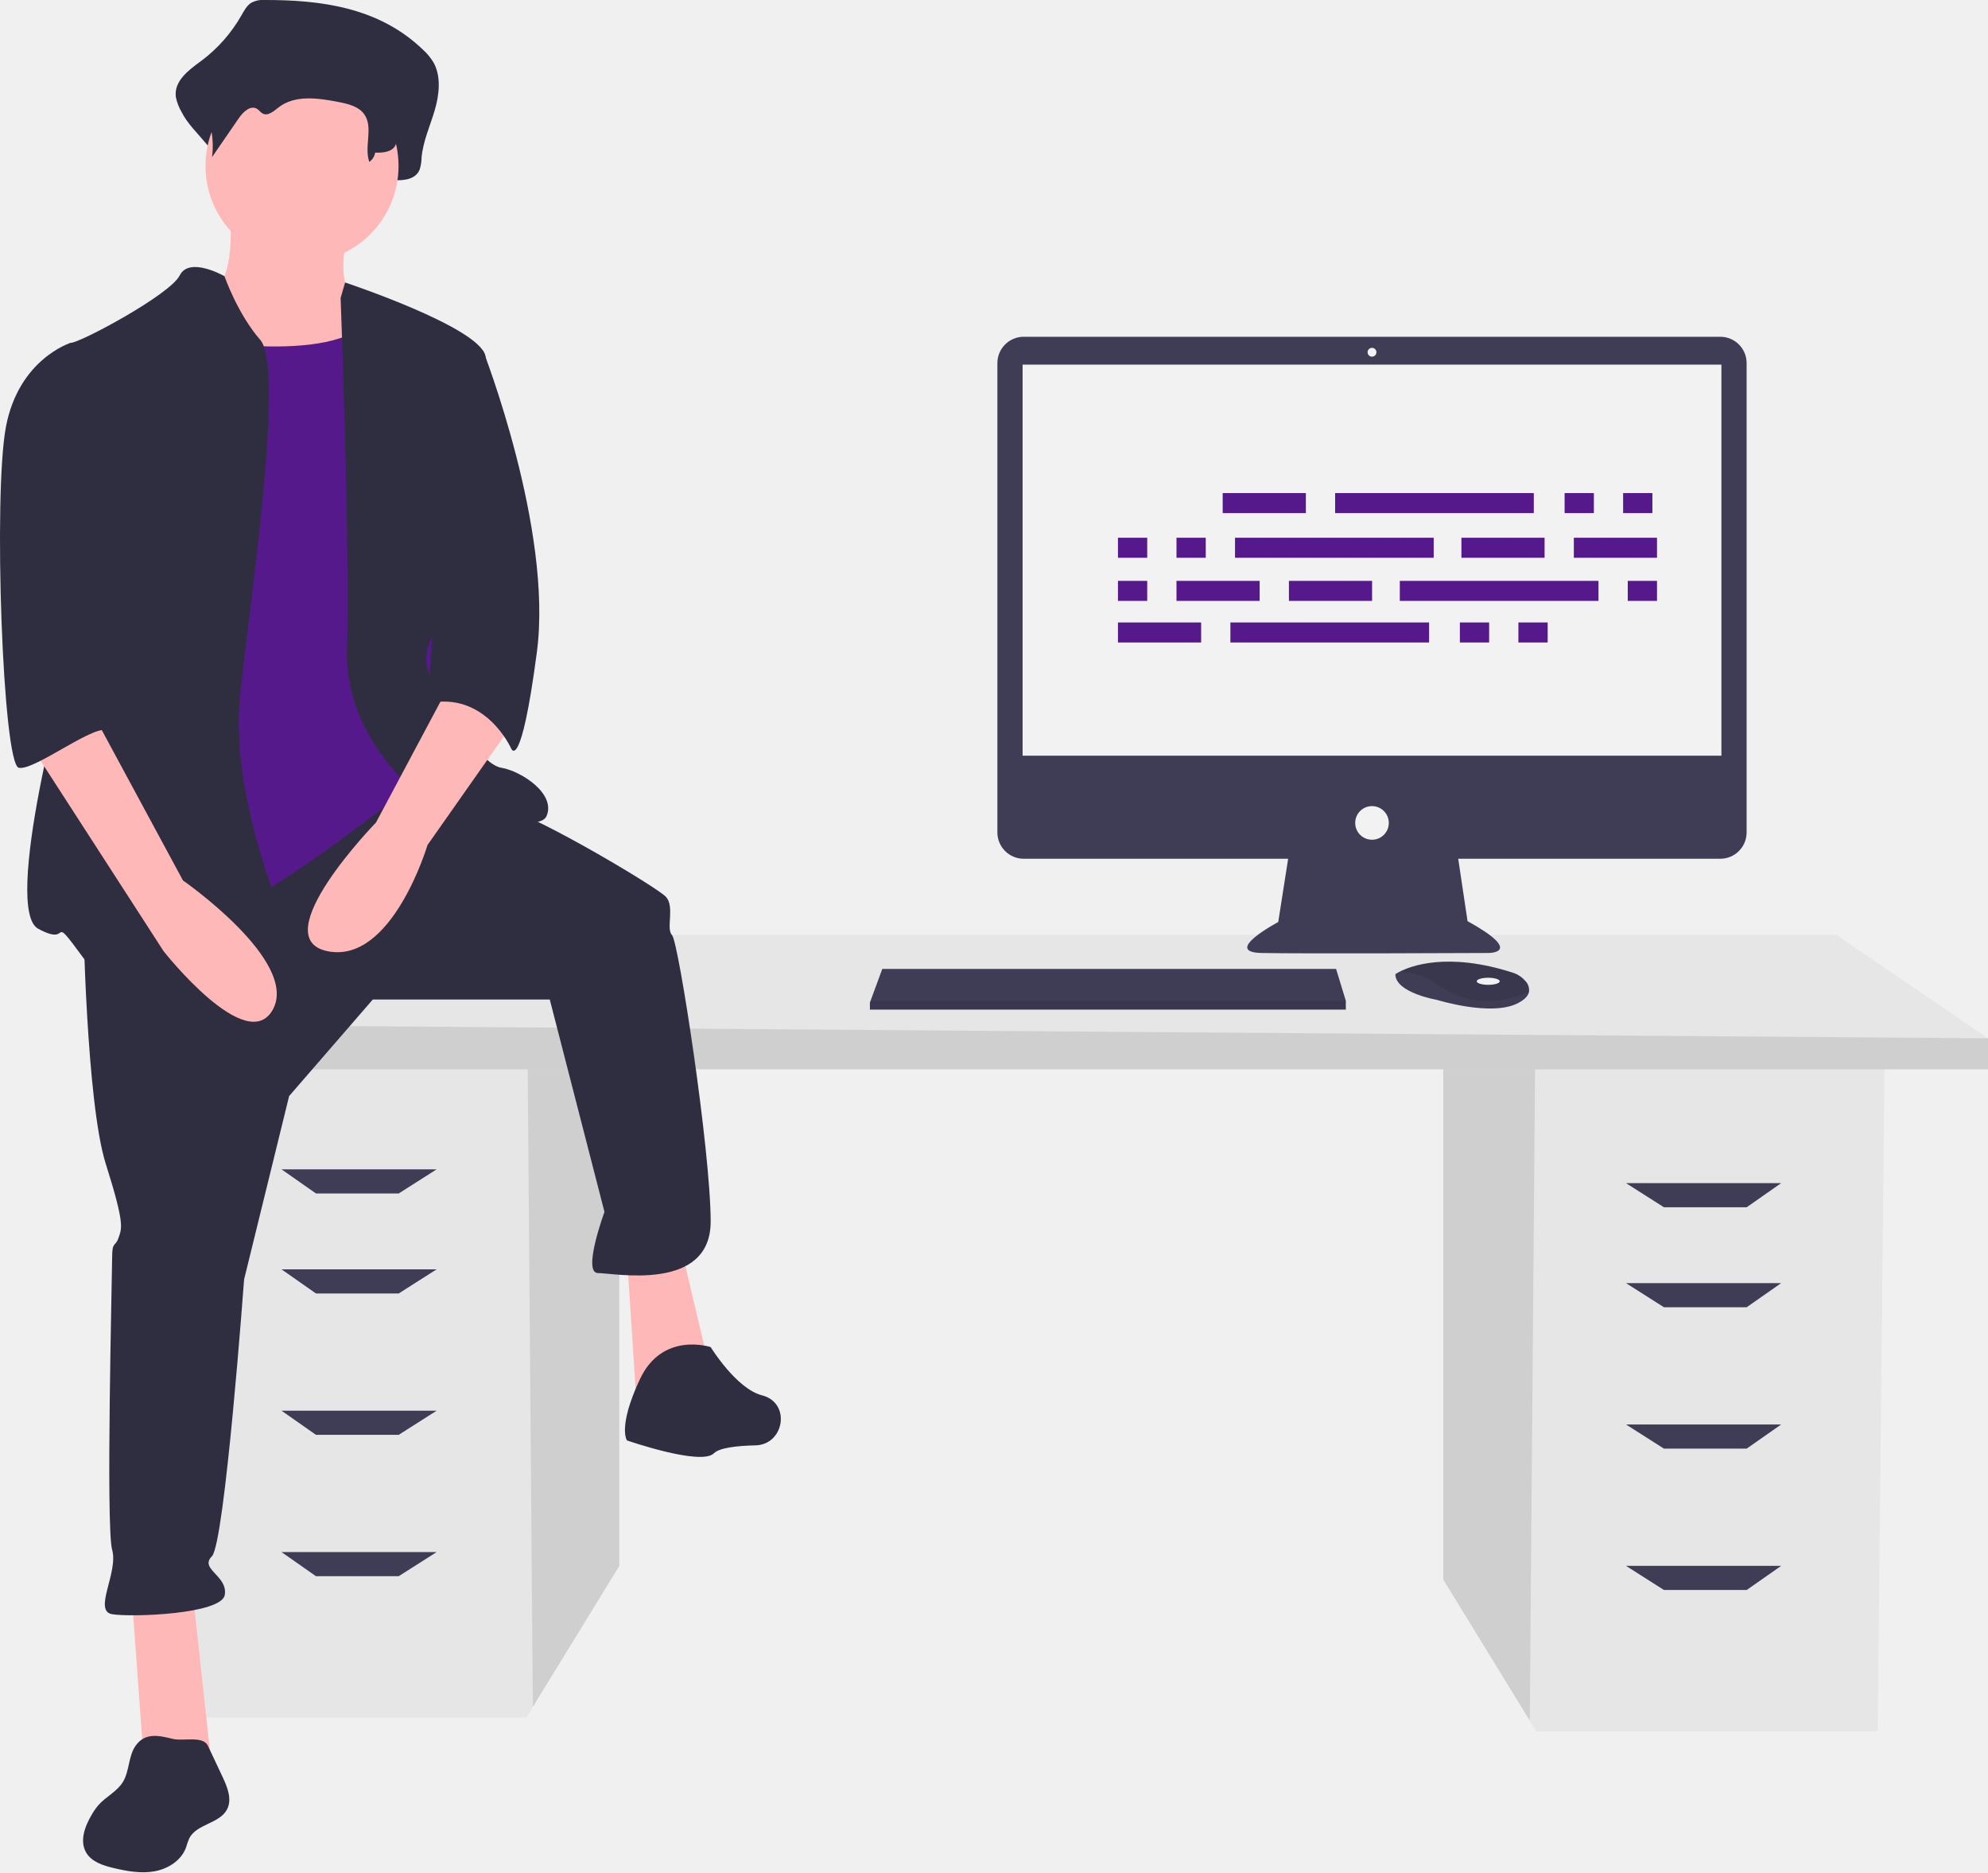
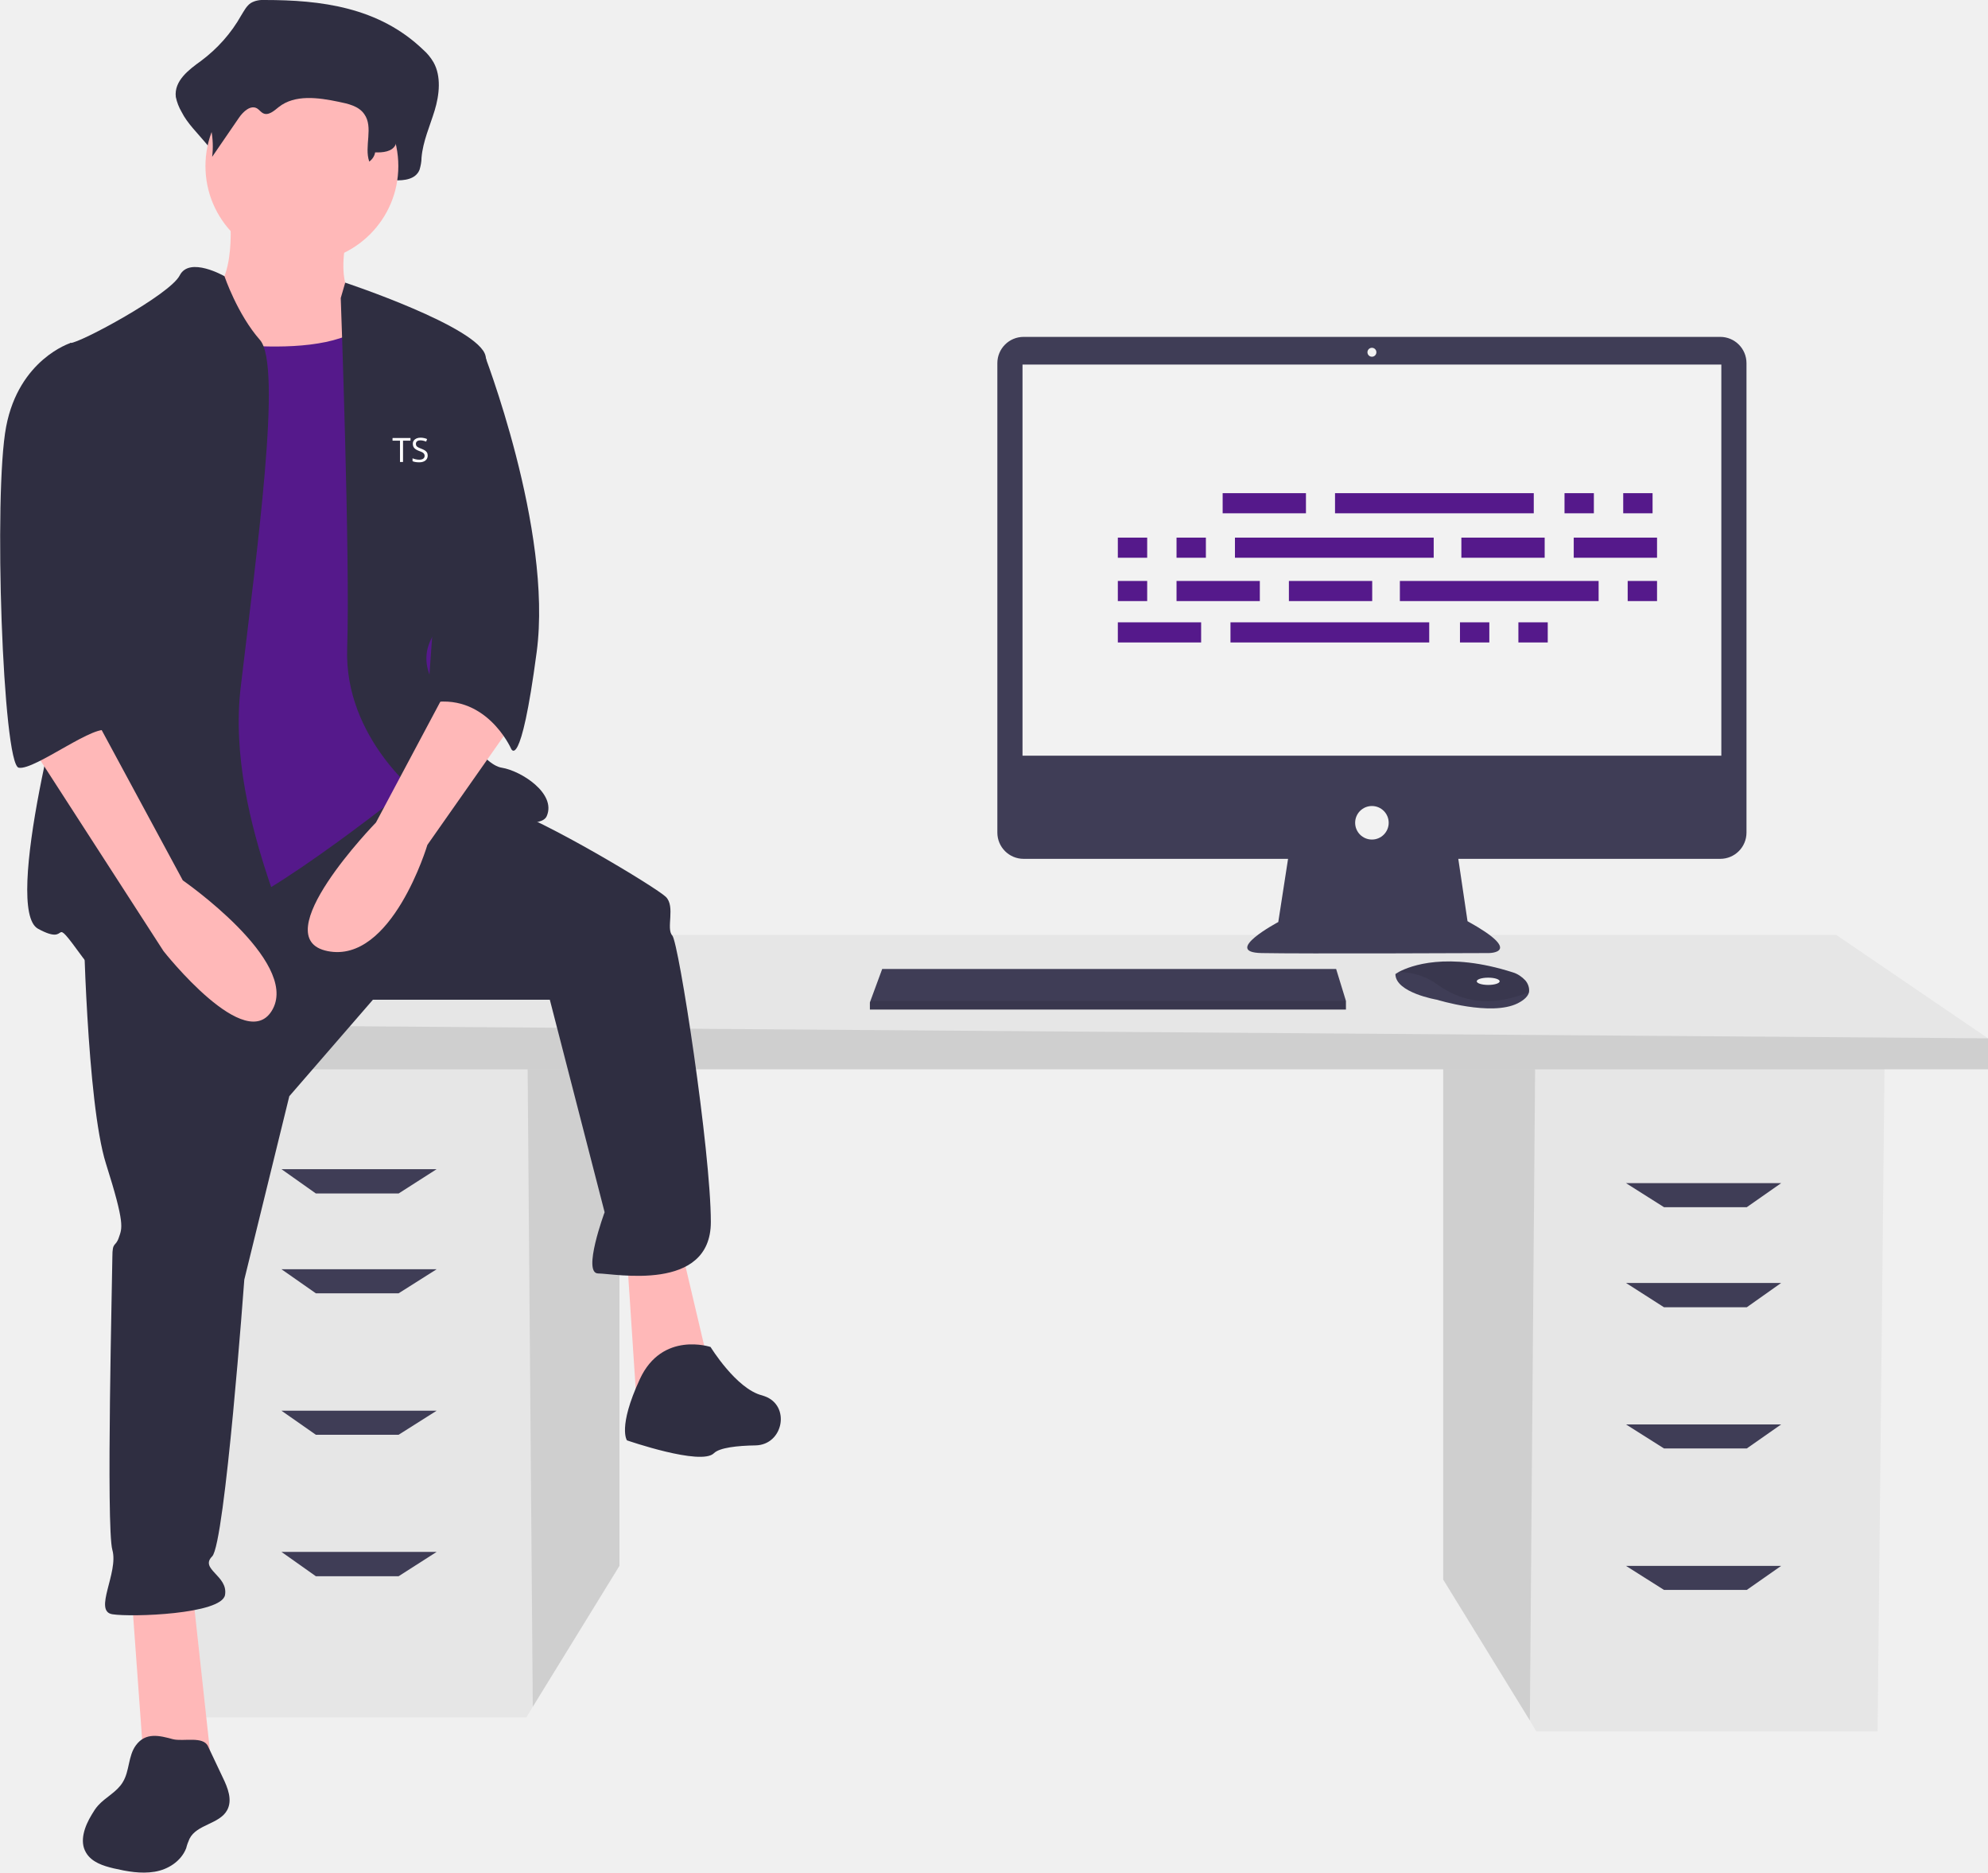
- <svg xmlns="http://www.w3.org/2000/svg" id="b52d7e2d-d80f-4111-b6ed-d15502ee1edd" width="711.188" height="669.683" data-name="Layer 1" viewBox="0 0 711.188 669.683">
-   <polygon fill="#e6e6e6" points="516.326 380.018 516.326 565.013 547.27 615.443 549.625 619.279 671.722 619.279 674.189 380.018 516.326 380.018" />
-   <polygon points="516.326 380.018 516.326 565.013 547.27 615.443 549.169 380.018 516.326 380.018" opacity=".1" />
-   <polygon fill="#e6e6e6" points="221.566 375.084 221.566 560.08 190.622 610.51 188.267 614.345 66.17 614.345 63.703 375.084 221.566 375.084" />
-   <polygon points="221.566 375.084 221.566 560.08 190.622 610.51 188.723 375.084 221.566 375.084" opacity=".1" />
-   <polygon fill="#e6e6e6" points="711.188 371.385 711.188 382.484 47.67 382.484 47.67 366.451 109.335 334.385 656.923 334.385 711.188 371.385" />
-   <polygon points="711.188 371.385 711.188 382.484 47.67 382.484 47.67 366.451 711.188 371.385" opacity=".1" />
-   <polygon fill="#3f3d56" points="142.635 426.883 113.035 426.883 100.702 418.25 156.201 418.25 142.635 426.883" />
-   <polygon fill="#3f3d56" points="142.635 462.649 113.035 462.649 100.702 454.016 156.201 454.016 142.635 462.649" />
-   <polygon fill="#3f3d56" points="142.635 513.215 113.035 513.215 100.702 504.581 156.201 504.581 142.635 513.215" />
-   <polygon fill="#3f3d56" points="142.635 563.78 113.035 563.78 100.702 555.147 156.201 555.147 142.635 563.78" />
-   <polygon fill="#3f3d56" points="595.257 431.816 624.857 431.816 637.19 423.183 581.691 423.183 595.257 431.816" />
-   <polygon fill="#3f3d56" points="595.257 467.582 624.857 467.582 637.19 458.949 581.691 458.949 595.257 467.582" />
-   <polygon fill="#3f3d56" points="595.257 518.148 624.857 518.148 637.19 509.515 581.691 509.515 595.257 518.148" />
-   <polygon fill="#3f3d56" points="595.257 568.713 624.857 568.713 637.19 560.08 581.691 560.08 595.257 568.713" />
-   <path fill="#3f3d56" d="M859.82,235.615H610.634a9.423,9.423,0,0,0-9.424,9.424V412.897a9.423,9.423,0,0,0,9.424,9.424h94.593l-3.544,22.626s-20.253,10.759-6.013,11.076,81.328,0,81.328,0,12.974,0-7.595-11.392l-3.334-22.31h93.75a9.423,9.423,0,0,0,9.424-9.424V245.039A9.423,9.423,0,0,0,859.82,235.615Z" transform="translate(-244.406 -115.1587)" />
-   <rect width="249.996" height="139.871" x="365.823" y="130.424" fill="#f2f2f2" />
-   <circle cx="490.821" cy="125.994" r="1.582" fill="#f2f2f2" />
-   <circle cx="490.821" cy="294.346" r="6.013" fill="#f2f2f2" />
-   <polygon fill="#3f3d56" points="481.452 357.952 481.452 361.117 311.202 361.117 311.202 358.585 311.436 357.952 315.632 346.56 477.971 346.56 481.452 357.952" />
-   <path fill="#3f3d56" d="M791.376,470.013c-.31,1.326-1.481,2.725-4.127,4.047-9.493,4.747-28.797-1.266-28.797-1.266s-14.873-2.532-14.873-9.177a11.866,11.866,0,0,1,1.304-.775c3.991-2.112,17.225-7.322,40.691.221a9.786,9.786,0,0,1,4.46,2.923A4.667,4.667,0,0,1,791.376,470.013Z" transform="translate(-244.406 -115.1587)" />
-   <path d="M791.376,470.013c-11.62,4.452-21.977,4.785-32.607-2.598a23.343,23.343,0,0,0-13.886-4.573c3.991-2.112,17.225-7.322,40.691.221a9.786,9.786,0,0,1,4.46,2.923A4.667,4.667,0,0,1,791.376,470.013Z" opacity=".1" transform="translate(-244.406 -115.1587)" />
-   <ellipse cx="532.4" cy="350.99" fill="#f2f2f2" rx="4.114" ry="1.266" />
-   <polygon points="481.452 357.952 481.452 361.117 311.202 361.117 311.202 358.585 311.436 357.952 481.452 357.952" opacity=".1" />
-   <path fill="#2f2e41" d="M339.068,115.159a8.554,8.554,0,0,0-4.961,1.108c-1.476,1.011-2.406,2.782-3.356,4.429a52.986,52.986,0,0,1-14.434,16.305c-4.289,3.142-9.742,7.06-9.008,12.853a17.372,17.372,0,0,0,2.091,5.426c3.957,7.987,14.754,14.159,13.692,23.273,3.931-6.581-1.327-9.835,2.604-16.416,1.872-3.134,5.124-6.672,7.951-4.704.946.659,1.568,1.841,2.553,2.419,2.351,1.38,4.853-1.258,6.934-3.126,7.177-6.443,17.383-4.755,26.314-2.747,4.216.948,8.847,2.191,11.34,6.221,3.277,5.298-3.113,11.02-4.728,17.01a3.264,3.264,0,0,0,3.503,4.062c2.68-.264,5.854-.481,6.013-1.657,3.372.12,7.503-.262,8.947-3.772a14.762,14.762,0,0,0,.693-4.293c.53-5.897,3.033-11.277,4.691-16.89s2.379-12.191-.419-17.167a19.864,19.864,0,0,0-3.666-4.456C379.94,117.67,359.063,115.136,339.068,115.159Z" transform="translate(-244.406 -115.1587)" />
-   <path fill="#ffb8b8" d="M326.544,190.064s3.453,28.778-9.209,31.081,11.511,41.441,11.511,41.441l57.557,6.907-13.814-46.045s-9.209-3.453-3.453-26.476S326.544,190.064,326.544,190.064Z" transform="translate(-244.406 -115.1587)" />
-   <polygon fill="#ffb8b8" points="47.028 569.318 51.633 632.631 75.806 632.631 68.9 569.318 47.028 569.318" />
-   <polygon fill="#ffb8b8" points="224.303 449.6 227.756 502.552 254.233 491.041 243.872 447.298 224.303 449.6" />
-   <path fill="#2f2e41" d="M274.167,442.738s1.151,66.766,8.058,88.637,5.756,23.023,4.605,26.476-2.302,1.151-2.302,6.907-2.302,96.695,0,104.753-6.907,21.872,0,23.023,39.139,0,40.29-6.907-9.209-9.209-4.605-13.814,11.511-98.998,11.511-98.998l16.116-65.615,29.93-34.534H441.082l19.569,75.975s-8.058,21.872-2.302,21.872,40.29,6.907,40.29-18.418S487.127,451.947,484.825,449.645s1.151-10.36-2.302-13.814-43.743-27.627-58.708-32.232S387.857,393.515,387.857,393.515Z" transform="translate(-244.406 -115.1587)" />
-   <path fill="#2f2e41" d="M498.639,596.991s-17.267-5.756-25.325,11.511-4.605,21.872-4.605,21.872,26.476,9.209,31.081,4.605c2.003-2.003,8.365-2.699,14.913-2.846,9.973-.224,12.626-14.333,3.207-17.619q-.421-.147-.853-.255C507.848,611.955,498.639,596.991,498.639,596.991Z" transform="translate(-244.406 -115.1587)" />
-   <circle cx="108.038" cy="59.365" r="34.534" fill="#ffb8b8" />
-   <path fill="#55198b" d="M307.55,235.534s56.406,11.511,70.219-6.907,19.569,51.801,19.569,51.801l6.907,73.673-10.36,40.29s-54.103,43.743-71.37,47.197-43.743,5.756-43.743,5.756,8.058-127.776,8.058-130.078S307.55,235.534,307.55,235.534Z" transform="translate(-244.406 -115.1587)" />
-   <path fill="#2f2e41" d="M324.704,213.945s-12.55-7.189-16.003-.282S273.016,237.836,269.562,237.836s6.907,95.544,2.302,107.056S245.389,440.436,258.051,447.343s3.453-6.907,16.116,10.36,74.824,17.267,78.277,10.36-27.627-58.708-21.872-107.056,14.965-115.114,6.907-124.323S324.704,213.945,324.704,213.945Z" transform="translate(-244.406 -115.1587)" />
-   <path fill="#2f2e41" d="M366.258,221.72l1.603-5.518s47.895,15.878,50.198,26.238,1.151,82.882-6.907,88.637-19.569,14.965-11.511,28.778,17.267,28.778,24.174,29.93,19.569,9.209,16.116,17.267-44.894-6.907-44.894-6.907-27.627-20.72-26.476-52.952S366.258,221.72,366.258,221.72Z" transform="translate(-244.406 -115.1587)" />
-   <path fill="#ffb8b8" d="M406.548,357.554l-27.627,51.801s-40.29,41.441-17.267,46.045,35.685-37.987,35.685-37.987l29.93-42.592Z" transform="translate(-244.406 -115.1587)" />
-   <path fill="#2f2e41" d="M340.75,124.195a7.838,7.838,0,0,0-4.039.783,9.413,9.413,0,0,0-2.732,3.131,39.773,39.773,0,0,1-11.75,11.524c-3.491,2.221-7.93,4.99-7.333,9.084a11.359,11.359,0,0,0,1.702,3.835,30.163,30.163,0,0,1,3.665,18.801l9.6-13.954c1.524-2.215,4.171-4.715,6.472-3.324.77.466,1.276,1.301,2.078,1.71,1.914.975,3.95-.889,5.644-2.21,5.842-4.554,14.15-3.361,21.421-1.942,3.432.67,7.202,1.549,9.231,4.397,3.372,4.733-.149,11.572,1.819,17.04a5.023,5.023,0,0,0,2.079-3.317c2.745.085,6.107-.185,7.283-2.666a9.188,9.188,0,0,0,.564-3.034c.432-4.168,2.469-7.971,3.819-11.938s1.937-8.616-.341-12.133a14.681,14.681,0,0,0-2.984-3.149C374.022,125.97,357.027,124.178,340.75,124.195Z" transform="translate(-244.406 -115.1587)" />
-   <path fill="#2f2e41" d="M406.548,237.836l10.725,2.847s24.96,63.919,19.204,107.662-9.209,34.534-9.209,34.534-9.209-20.72-29.93-16.116Z" transform="translate(-244.406 -115.1587)" />
-   <path fill="#2f2e41" d="M293.029,739.422c-2.776,3.772-2.219,9.165-4.678,13.151-2.131,3.455-6.148,5.267-8.814,8.329a22.326,22.326,0,0,0-2.266,3.26c-2.473,4.143-4.483,9.452-2.048,13.616,1.959,3.35,6.078,4.66,9.855,5.552,4.774,1.128,9.734,2.031,14.564,1.169s9.549-3.819,11.271-8.412a32.5,32.5,0,0,1,1.205-3.401c2.617-5.153,10.827-5.209,13.506-10.33,1.875-3.584.151-7.916-1.571-11.576l-5.261-11.177c-1.746-3.709-8.824-1.576-12.513-2.465C301.465,735.978,296.491,734.701,293.029,739.422Z" transform="translate(-244.406 -115.1587)" />
-   <path fill="#ffb8b8" d="M254.598,380.577l48.348,74.824s29.93,37.987,39.139,20.72-32.232-46.045-32.232-46.045L278.772,372.519Z" transform="translate(-244.406 -115.1587)" />
-   <path fill="#2f2e41" d="M278.772,240.138,269.562,237.836s-18.418,5.756-23.023,29.93-1.151,120.869,4.605,122.02,28.427-16.837,32.056-13.023-7.882-15.756-4.429-26.116S278.772,240.138,278.772,240.138Z" transform="translate(-244.406 -115.1587)" />
-   <g id="f3c2397c-d780-4cc6-97d8-1503d8277a2c" data-name="Group 13">
-     <rect id="ad41612f-86f7-46b2-a964-3a5da7bcf3cf" width="29.752" height="7.163" x="437.407" y="176.363" fill="#55198b" data-name="Rectangle 55" />
-     <rect id="b9a0b375-cc2a-4c59-8850-661af54e4f62" width="10.468" height="7.163" x="559.722" y="176.363" fill="#55198b" data-name="Rectangle 56" />
-     <rect id="e174c2ab-9bc5-41ec-b37c-b06fbf8a9878" width="10.468" height="7.163" x="580.659" y="176.363" fill="#55198b" data-name="Rectangle 57" />
-     <rect id="ba2479ac-4c7d-43b4-a028-73b1e20e4002" width="71.075" height="7.163" x="477.628" y="176.363" fill="#55198b" data-name="Rectangle 58" />
-     <rect id="ac60ef86-00f2-480b-8171-28b6fdfc1958" width="29.752" height="7.163" x="399.941" y="222.644" fill="#55198b" data-name="Rectangle 59" />
-     <rect id="b3d8298d-cd65-487a-8b19-4cee946356e7" width="10.468" height="7.163" x="522.256" y="222.644" fill="#55198b" data-name="Rectangle 60" />
-     <rect id="ed27f15f-f0c4-4569-8330-a6688f8e356c" width="10.468" height="7.163" x="543.193" y="222.644" fill="#55198b" data-name="Rectangle 61" />
-     <rect id="f685c005-adaf-4d60-acda-005b037d82a6" width="71.075" height="7.163" x="440.162" y="222.644" fill="#55198b" data-name="Rectangle 62" />
-     <rect id="eca7c7fc-83f8-48ca-a588-6606db47af3f" width="29.752" height="7.163" x="522.807" y="192.341" fill="#55198b" data-name="Rectangle 63" />
-     <rect id="a71b5b2f-f8b9-481d-a301-5e3357e5fe42" width="29.752" height="7.163" x="563.028" y="192.341" fill="#55198b" data-name="Rectangle 64" />
-     <rect id="abb3a25a-f854-41fc-8391-e6ad9fbe2417" width="10.468" height="7.163" x="399.941" y="192.341" fill="#55198b" data-name="Rectangle 66" />
-     <rect id="add2b425-b775-4eb5-9c25-8c4c14f957c9" width="10.468" height="7.163" x="420.878" y="192.341" fill="#55198b" data-name="Rectangle 67" />
-     <rect id="b7159612-3b84-4b0b-a885-612eaab04c06" width="71.075" height="7.163" x="441.815" y="192.341" fill="#55198b" data-name="Rectangle 68" />
-     <rect id="edfc7301-4de5-47dc-80e2-1ae2da982d6d" width="29.752" height="7.163" x="461.099" y="207.768" fill="#55198b" data-name="Rectangle 69" />
-     <rect id="e1009f91-6275-4375-80fa-0d778e331fdc" width="29.752" height="7.163" x="420.878" y="207.768" fill="#55198b" data-name="Rectangle 70" />
-     <rect id="a060fb9f-1f1a-4862-9a69-16dd49199e18" width="10.468" height="7.163" x="399.941" y="207.768" fill="#55198b" data-name="Rectangle 71" />
-     <rect id="b6754d5f-104f-449c-b9a9-cf9ac82bf5fe" width="10.468" height="7.163" x="582.312" y="207.768" fill="#55198b" data-name="Rectangle 73" />
-     <rect id="e6ed1ccd-2cfd-450f-a339-07df3a1ee6bb" width="71.075" height="7.163" x="500.768" y="207.768" fill="#55198b" data-name="Rectangle 74" />
+ <svg xmlns="http://www.w3.org/2000/svg" version="1.1" id="b52d7e2d-d80f-4111-b6ed-d15502ee1edd" x="0px" y="0px" viewBox="0 0 711.2 669.7" style="enable-background:new 0 0 711.2 669.7;" xml:space="preserve">
+   <style type="text/css">
+ 	.st0{fill:#E6E6E6;}
+ 	.st1{opacity:0.1;enable-background:new    ;}
+ 	.st2{fill:#3F3D56;}
+ 	.st3{fill:#F2F2F2;}
+ 	.st4{fill:#2F2E41;}
+ 	.st5{fill:#FFB8B8;}
+ 	.st6{fill:#55198B;}
+ 	.st7{fill:#FFFFFF;}
+ 	.st8{font-family:'VinerHandITC';}
+ 	.st9{font-size:12px;}
+ </style>
+   <polygon class="st0" points="516.3,380 516.3,565 547.3,615.4 549.6,619.3 671.7,619.3 674.2,380 " />
+   <polygon class="st1" points="516.3,380 516.3,565 547.3,615.4 549.2,380 " />
+   <polygon class="st0" points="221.6,375.1 221.6,560.1 190.6,610.5 188.3,614.3 66.2,614.3 63.7,375.1 " />
+   <polygon class="st1" points="221.6,375.1 221.6,560.1 190.6,610.5 188.7,375.1 " />
+   <polygon class="st0" points="711.2,371.4 711.2,382.5 47.7,382.5 47.7,366.5 109.3,334.4 656.9,334.4 " />
+   <polygon class="st1" points="711.2,371.4 711.2,382.5 47.7,382.5 47.7,366.5 " />
+   <polygon class="st2" points="142.6,426.9 113,426.9 100.7,418.2 156.2,418.2 " />
+   <polygon class="st2" points="142.6,462.6 113,462.6 100.7,454 156.2,454 " />
+   <polygon class="st2" points="142.6,513.2 113,513.2 100.7,504.6 156.2,504.6 " />
+   <polygon class="st2" points="142.6,563.8 113,563.8 100.7,555.1 156.2,555.1 " />
+   <polygon class="st2" points="595.3,431.8 624.9,431.8 637.2,423.2 581.7,423.2 " />
+   <polygon class="st2" points="595.3,467.6 624.9,467.6 637.2,458.9 581.7,458.9 " />
+   <polygon class="st2" points="595.3,518.1 624.9,518.1 637.2,509.5 581.7,509.5 " />
+   <polygon class="st2" points="595.3,568.7 624.9,568.7 637.2,560.1 581.7,560.1 " />
+   <path class="st2" d="M615.4,120.5H366.2c-5.2,0-9.4,4.2-9.4,9.4c0,0,0,0,0,0v167.9c0,5.2,4.2,9.4,9.4,9.4c0,0,0,0,0,0h94.6  l-3.5,22.6c0,0-20.3,10.8-6,11.1s81.3,0,81.3,0s13,0-7.6-11.4l-3.3-22.3h93.7c5.2,0,9.4-4.2,9.4-9.4c0,0,0,0,0,0V129.9  C624.8,124.7,620.6,120.5,615.4,120.5C615.4,120.5,615.4,120.5,615.4,120.5z" />
+   <rect x="365.8" y="130.4" class="st3" width="250" height="139.9" />
+   <circle class="st3" cx="490.8" cy="126" r="1.6" />
+   <circle class="st3" cx="490.8" cy="294.3" r="6" />
+   <polygon class="st2" points="481.5,358 481.5,361.1 311.2,361.1 311.2,358.6 311.4,358 315.6,346.6 478,346.6 " />
+   <path class="st2" d="M547,354.9c-0.3,1.3-1.5,2.7-4.1,4c-9.5,4.7-28.8-1.3-28.8-1.3s-14.9-2.5-14.9-9.2c0.4-0.3,0.9-0.5,1.3-0.8  c4-2.1,17.2-7.3,40.7,0.2c1.7,0.5,3.3,1.6,4.5,2.9C546.7,351.9,547.2,353.4,547,354.9z" />
+   <path class="st1" d="M547,354.9c-11.6,4.5-22,4.8-32.6-2.6c-4-3-8.9-4.6-13.9-4.6c4-2.1,17.2-7.3,40.7,0.2c1.7,0.5,3.3,1.6,4.5,2.9  C546.7,351.9,547.2,353.4,547,354.9z" />
+   <ellipse class="st3" cx="532.4" cy="351" rx="4.1" ry="1.3" />
+   <polygon class="st1" points="481.5,358 481.5,361.1 311.2,361.1 311.2,358.6 311.4,358 " />
+   <path class="st4" d="M94.7,0c-1.7-0.1-3.5,0.2-5,1.1c-1.5,1-2.4,2.8-3.4,4.4c-3.6,6.4-8.5,11.9-14.4,16.3c-4.3,3.1-9.7,7.1-9,12.9  c0.4,1.9,1.1,3.7,2.1,5.4c4,8,14.8,14.2,13.7,23.3c3.9-6.6-1.3-9.8,2.6-16.4c1.9-3.1,5.1-6.7,8-4.7c0.9,0.7,1.6,1.8,2.6,2.4  c2.4,1.4,4.9-1.3,6.9-3.1c7.2-6.4,17.4-4.8,26.3-2.7c4.2,0.9,8.8,2.2,11.3,6.2c3.3,5.3-3.1,11-4.7,17c-0.5,1.7,0.6,3.5,2.3,4  c0.4,0.1,0.8,0.1,1.2,0.1c2.7-0.3,5.9-0.5,6-1.7c3.4,0.1,7.5-0.3,8.9-3.8c0.4-1.4,0.7-2.8,0.7-4.3c0.5-5.9,3-11.3,4.7-16.9  s2.4-12.2-0.4-17.2c-1-1.7-2.2-3.2-3.7-4.5C135.5,2.5,114.7,0,94.7,0z" />
+   <path class="st5" d="M82.1,74.9c0,0,3.5,28.8-9.2,31.1s11.5,41.4,11.5,41.4l57.6,6.9l-13.8-46c0,0-9.2-3.5-3.5-26.5  S82.1,74.9,82.1,74.9z" />
+   <polygon class="st5" points="47,569.3 51.6,632.6 75.8,632.6 68.9,569.3 " />
+   <polygon class="st5" points="224.3,449.6 227.8,502.6 254.2,491 243.9,447.3 " />
+   <path class="st4" d="M29.8,327.6c0,0,1.2,66.8,8.1,88.6s5.8,23,4.6,26.5s-2.3,1.2-2.3,6.9s-2.3,96.7,0,104.8s-6.9,21.9,0,23  s39.1,0,40.3-6.9s-9.2-9.2-4.6-13.8s11.5-99,11.5-99l16.1-65.6l29.9-34.5h63.3l19.6,76c0,0-8.1,21.9-2.3,21.9s40.3,6.9,40.3-18.4  s-11.5-100.1-13.8-102.5s1.2-10.4-2.3-13.8s-43.7-27.6-58.7-32.2s-36-10.1-36-10.1L29.8,327.6z" />
+   <path class="st4" d="M254.2,481.8c0,0-17.3-5.8-25.3,11.5s-4.6,21.9-4.6,21.9s26.5,9.2,31.1,4.6c2-2,8.4-2.7,14.9-2.8  c10-0.2,12.6-14.3,3.2-17.6c-0.3-0.1-0.6-0.2-0.9-0.3C263.4,496.8,254.2,481.8,254.2,481.8z" />
+   <circle class="st5" cx="108" cy="59.4" r="34.5" />
+   <path class="st6" d="M63.1,120.4c0,0,56.4,11.5,70.2-6.9s19.6,51.8,19.6,51.8l6.9,73.7l-10.4,40.3c0,0-54.1,43.7-71.4,47.2  s-43.7,5.8-43.7,5.8s8.1-127.8,8.1-130.1S63.1,120.4,63.1,120.4z" />
+   <path class="st4" d="M80.3,98.8c0,0-12.5-7.2-16-0.3s-35.7,24.2-39.1,24.2s6.9,95.5,2.3,107.1S1,325.3,13.6,332.2s3.5-6.9,16.1,10.4  s74.8,17.3,78.3,10.4s-27.6-58.7-21.9-107.1s15-115.1,6.9-124.3S80.3,98.8,80.3,98.8z" />
+   <path class="st4" d="M121.9,106.6l1.6-5.5c0,0,47.9,15.9,50.2,26.2s1.2,82.9-6.9,88.6s-19.6,15-11.5,28.8s17.3,28.8,24.2,29.9  s19.6,9.2,16.1,17.3s-44.9-6.9-44.9-6.9s-27.6-20.7-26.5-53S121.9,106.6,121.9,106.6z" />
+   <path class="st5" d="M162.1,242.4l-27.6,51.8c0,0-40.3,41.4-17.3,46s35.7-38,35.7-38l29.9-42.6L162.1,242.4z" />
+   <path class="st4" d="M96.3,9c-1.4-0.1-2.8,0.2-4,0.8c-1.1,0.8-2.1,1.9-2.7,3.1c-3.1,4.6-7.1,8.5-11.8,11.5c-3.5,2.2-7.9,5-7.3,9.1  c0.3,1.4,0.9,2.7,1.7,3.8c3.2,5.7,4.5,12.3,3.7,18.8l9.6-14c1.5-2.2,4.2-4.7,6.5-3.3c0.8,0.5,1.3,1.3,2.1,1.7c1.9,1,4-0.9,5.6-2.2  c5.8-4.6,14.2-3.4,21.4-1.9c3.4,0.7,7.2,1.5,9.2,4.4c3.4,4.7-0.1,11.6,1.8,17c1.1-0.8,1.9-2,2.1-3.3c2.7,0.1,6.1-0.2,7.3-2.7  c0.4-1,0.5-2,0.6-3c0.4-4.2,2.5-8,3.8-11.9s1.9-8.6-0.3-12.1c-0.8-1.2-1.8-2.3-3-3.1C129.6,10.8,112.6,9,96.3,9z" />
+   <path class="st4" d="M162.1,122.7l10.7,2.8c0,0,25,63.9,19.2,107.7s-9.2,34.5-9.2,34.5s-9.2-20.7-29.9-16.1L162.1,122.7z" />
+   <path class="st4" d="M48.6,624.3c-2.8,3.8-2.2,9.2-4.7,13.2c-2.1,3.5-6.1,5.3-8.8,8.3c-0.9,1-1.6,2.1-2.3,3.3  c-2.5,4.1-4.5,9.5-2,13.6c2,3.4,6.1,4.7,9.9,5.6c4.8,1.1,9.7,2,14.6,1.2s9.5-3.8,11.3-8.4c0.3-1.2,0.7-2.3,1.2-3.4  c2.6-5.2,10.8-5.2,13.5-10.3c1.9-3.6,0.2-7.9-1.6-11.6l-5.3-11.2c-1.7-3.7-8.8-1.6-12.5-2.5C57.1,620.8,52.1,619.5,48.6,624.3z" />
+   <path class="st5" d="M10.2,265.4l48.3,74.8c0,0,29.9,38,39.1,20.7s-32.2-46-32.2-46l-31.1-57.6L10.2,265.4z" />
+   <path class="st4" d="M34.4,125l-9.2-2.3c0,0-18.4,5.8-23,29.9S1,273.5,6.7,274.6s28.4-16.8,32.1-13s-7.9-15.8-4.4-26.1  S34.4,125,34.4,125z" />
+   <g id="f3c2397c-d780-4cc6-97d8-1503d8277a2c">
+     <rect id="ad41612f-86f7-46b2-a964-3a5da7bcf3cf" x="437.4" y="176.4" class="st6" width="29.8" height="7.2" />
+     <rect id="b9a0b375-cc2a-4c59-8850-661af54e4f62" x="559.7" y="176.4" class="st6" width="10.5" height="7.2" />
+     <rect id="e174c2ab-9bc5-41ec-b37c-b06fbf8a9878" x="580.7" y="176.4" class="st6" width="10.5" height="7.2" />
+     <rect id="ba2479ac-4c7d-43b4-a028-73b1e20e4002" x="477.6" y="176.4" class="st6" width="71.1" height="7.2" />
+     <rect id="ac60ef86-00f2-480b-8171-28b6fdfc1958" x="399.9" y="222.6" class="st6" width="29.8" height="7.2" />
+     <rect id="b3d8298d-cd65-487a-8b19-4cee946356e7" x="522.3" y="222.6" class="st6" width="10.5" height="7.2" />
+     <rect id="ed27f15f-f0c4-4569-8330-a6688f8e356c" x="543.2" y="222.6" class="st6" width="10.5" height="7.2" />
+     <rect id="f685c005-adaf-4d60-acda-005b037d82a6" x="440.2" y="222.6" class="st6" width="71.1" height="7.2" />
+     <rect id="eca7c7fc-83f8-48ca-a588-6606db47af3f" x="522.8" y="192.3" class="st6" width="29.8" height="7.2" />
+     <rect id="a71b5b2f-f8b9-481d-a301-5e3357e5fe42" x="563" y="192.3" class="st6" width="29.8" height="7.2" />
+     <rect id="abb3a25a-f854-41fc-8391-e6ad9fbe2417" x="399.9" y="192.3" class="st6" width="10.5" height="7.2" />
+     <rect id="add2b425-b775-4eb5-9c25-8c4c14f957c9" x="420.9" y="192.3" class="st6" width="10.5" height="7.2" />
+     <rect id="b7159612-3b84-4b0b-a885-612eaab04c06" x="441.8" y="192.3" class="st6" width="71.1" height="7.2" />
+     <rect id="edfc7301-4de5-47dc-80e2-1ae2da982d6d" x="461.1" y="207.8" class="st6" width="29.8" height="7.2" />
+     <rect id="e1009f91-6275-4375-80fa-0d778e331fdc" x="420.9" y="207.8" class="st6" width="29.8" height="7.2" />
+     <rect id="a060fb9f-1f1a-4862-9a69-16dd49199e18" x="399.9" y="207.8" class="st6" width="10.5" height="7.2" />
+     <rect id="b6754d5f-104f-449c-b9a9-cf9ac82bf5fe" x="582.3" y="207.8" class="st6" width="10.5" height="7.2" />
+     <rect id="e6ed1ccd-2cfd-450f-a339-07df3a1ee6bb" x="500.8" y="207.8" class="st6" width="71.1" height="7.2" />
  </g>
+   <text transform="matrix(1 0 0 1 140.3027 165.2414)" class="st7 st8 st9">TS</text>
</svg>
